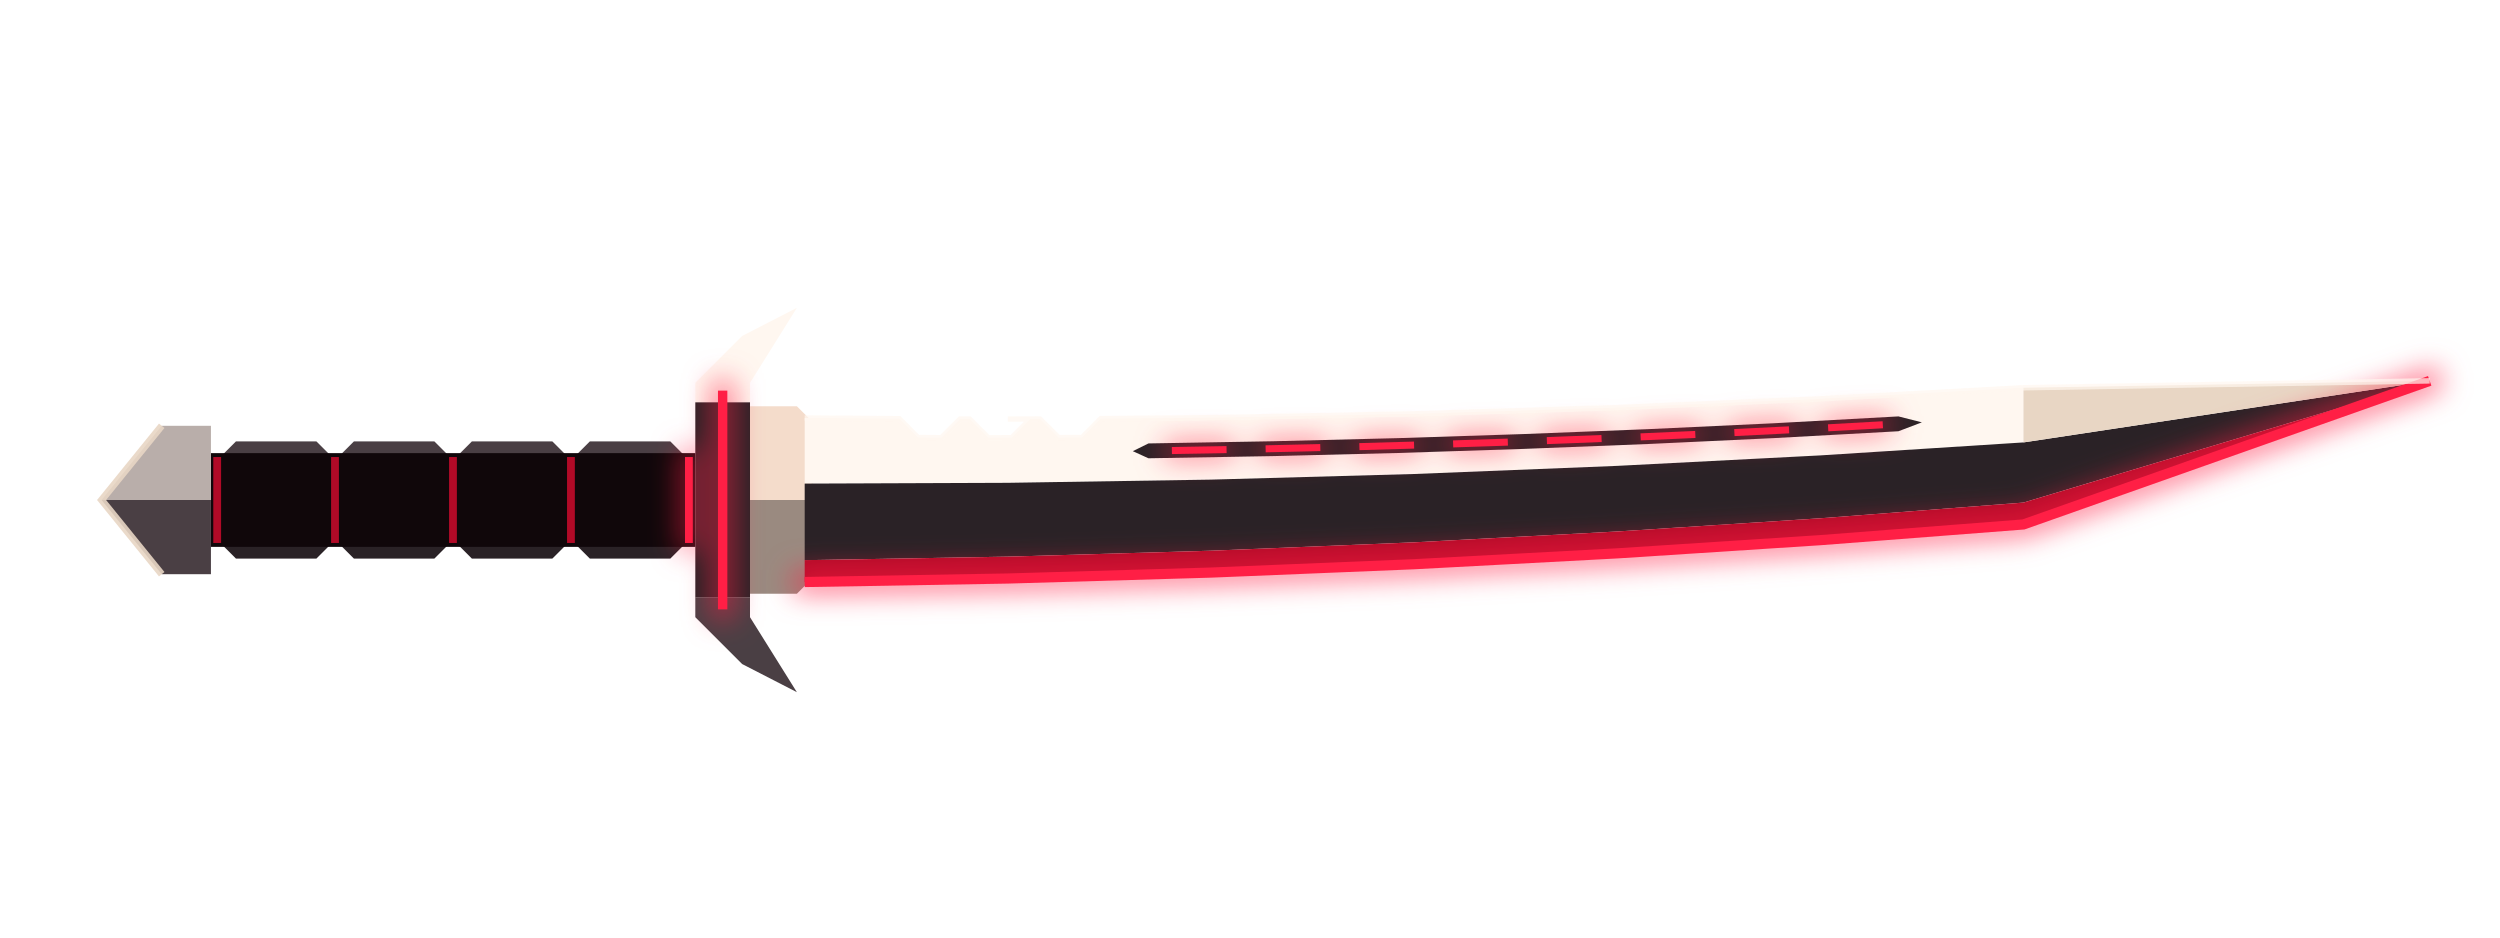
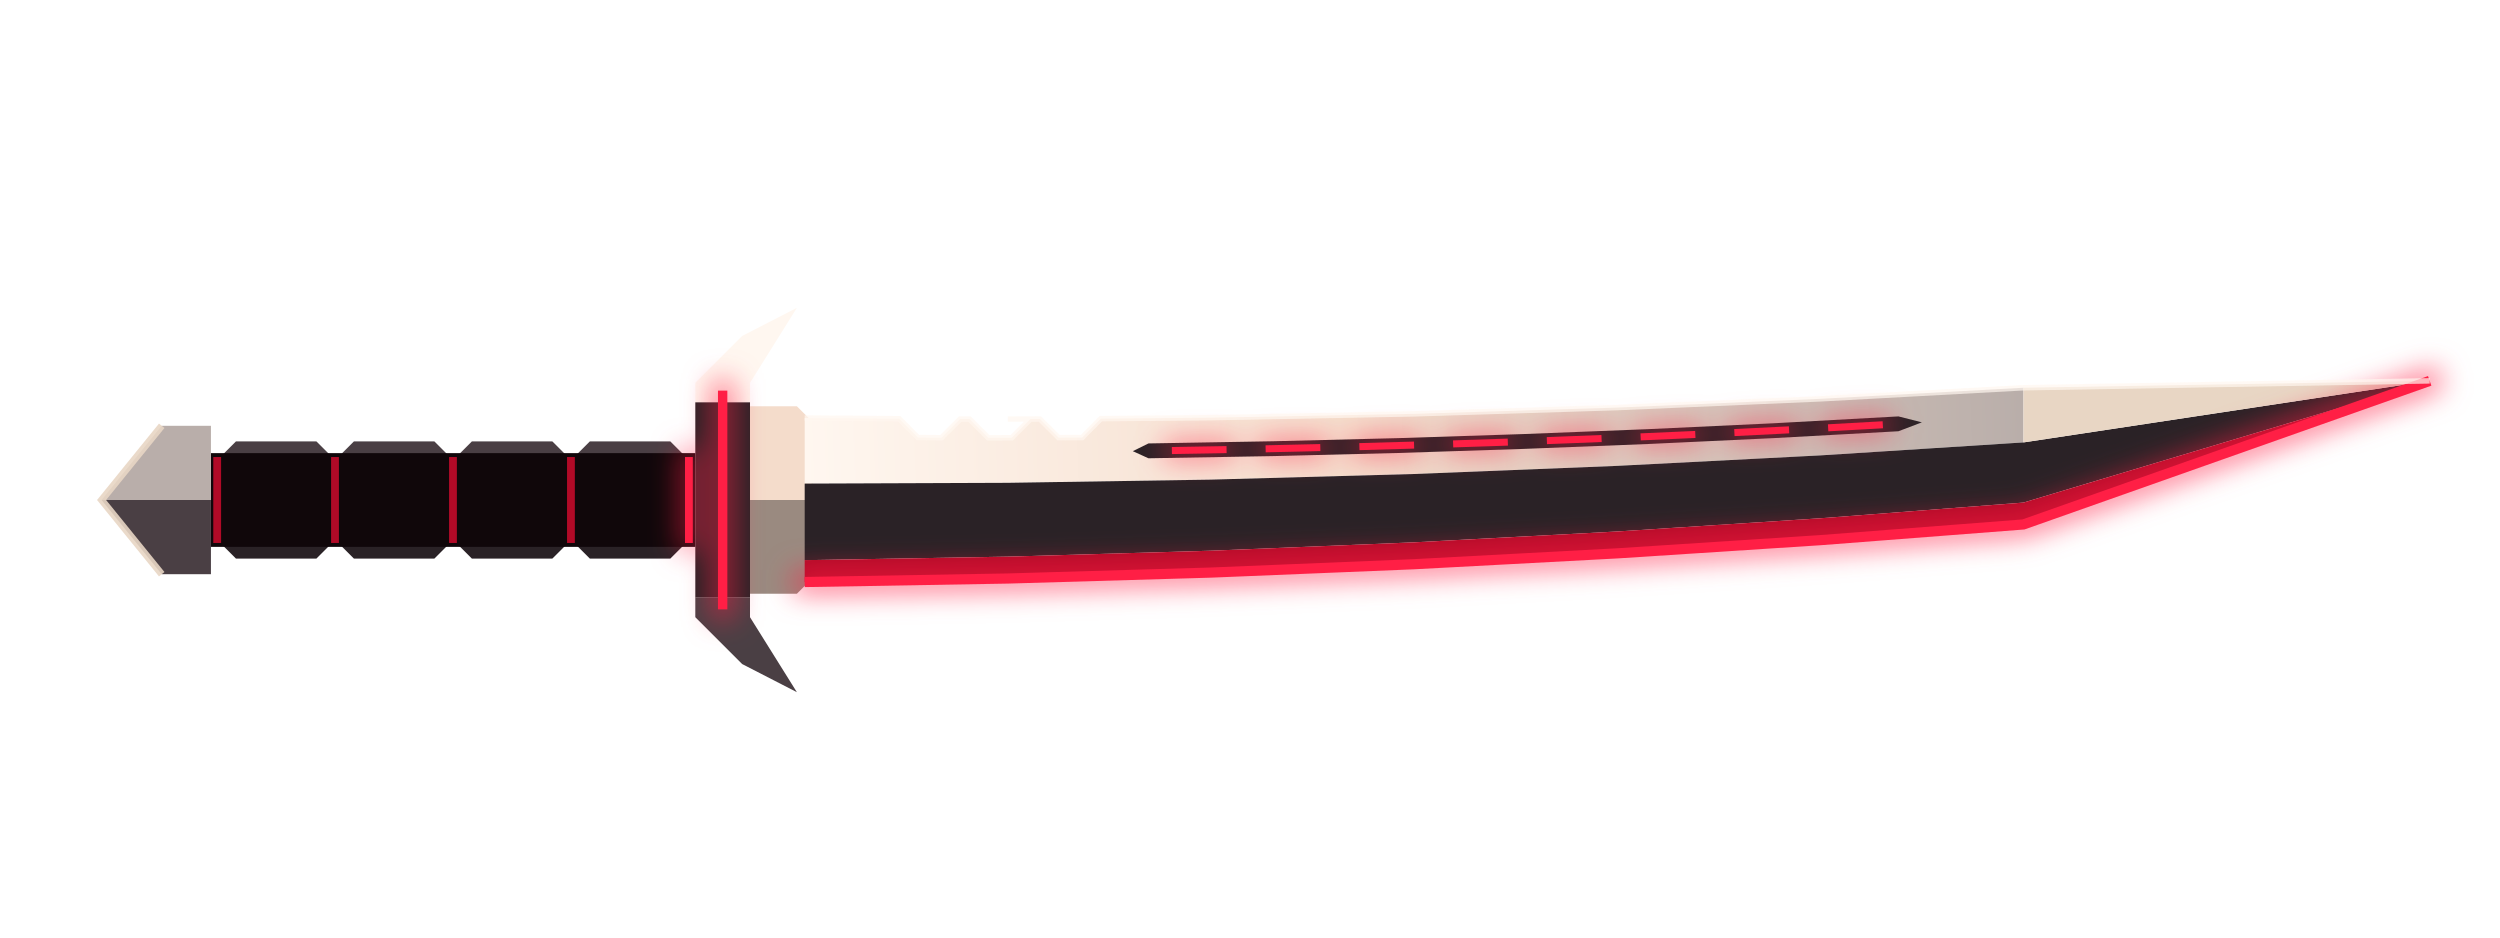
<svg xmlns="http://www.w3.org/2000/svg" viewBox="0 0 320 120" width="320" height="120">
  <defs>
+     <linearGradient id="ruinous-blade-a-sheen" gradientUnits="userSpaceOnUse" x1="103" y1="64" x2="259" y2="58.38">
+       <stop offset="0" stop-color="#fff7f0" />
+       <stop offset="0.45" stop-color="#f4dccb" />
+       <stop offset="1" stop-color="#b9aeaa" />
+     </linearGradient>
    <filter id="ruinous-blade-a-glow" filterUnits="userSpaceOnUse" x="0" y="0" width="320" height="120" color-interpolation-filters="sRGB">
      <feGaussianBlur stdDeviation="1.8" />
    </filter>
  </defs>
  <path d="M96 52L102 52L104 54L104 64L96 64Z" fill="#f4dccb" />
  <path d="M96 64L104 64L104 74L102 76L96 76Z" fill="#9a8a80" />
  <path d="M89 49L95 43L102 39.4L96 49L96 51.5L89 51.5Z" fill="#fff7f0" />
  <path d="M89 51.5L96 51.5L96 76.5L89 76.5ZM87.4 63.25L73.9 63.25L73.9 69.9L75.5 71.5L85.8 71.5L87.4 69.9ZM72.3 63.25L58.8 63.25L58.8 69.9L60.4 71.5L70.7 71.5L72.3 69.9ZM57.2 63.25L43.7 63.25L43.7 69.9L45.3 71.5L55.6 71.5L57.2 69.9ZM42.1 63.25L28.6 63.25L28.6 69.9L30.2 71.5L40.5 71.5L42.1 69.9Z" fill="#2a2226" />
  <path d="M89 76.5L96 76.5L96 79L102 88.6L95 85L89 79ZM87.4 58.1L85.8 56.5L75.5 56.5L73.9 58.1L73.9 63.25L87.4 63.25ZM72.3 58.1L70.7 56.5L60.4 56.5L58.8 58.1L58.8 63.25L72.3 63.25ZM57.2 58.1L55.6 56.5L45.3 56.5L43.7 58.1L43.7 63.25L57.2 63.25ZM42.1 58.1L40.5 56.5L30.2 56.5L28.6 58.1L28.6 63.25L42.1 63.25ZM27 64L13 64L20.7 73.5L27 73.5Z" fill="#4a3f44" />
  <path d="M89 58L27 58L27 70L89 70Z" fill="#10070a" />
  <path d="M27 54.5L20.7 54.5L13 64L27 64Z" fill="#b9aeaa" />
  <g filter="url(#ruinous-blade-a-glow)" fill="none" opacity="0.65" stroke-linejoin="miter" stroke-linecap="square">
    <path d="M88.18 58.5L88.18 69.5" stroke="#ff1f45" stroke-width="2.2" />
    <path d="M92.5 50L92.5 78" stroke="#ff1f45" stroke-width="2.64" />
  </g>
  <path d="M88.18 58.5L88.18 69.5" fill="none" stroke="#ff1f45" stroke-width="1" stroke-linejoin="miter" stroke-miterlimit="8" />
  <path d="M73.08 58.5L73.08 69.5M57.98 58.5L57.98 69.5M42.88 58.5L42.88 69.5M27.8 58.5L27.8 69.5" fill="none" stroke="#b10a27" stroke-width="1" stroke-linejoin="miter" stroke-miterlimit="8" />
  <path d="M92.5 50L92.5 78" fill="none" stroke="#ff1f45" stroke-width="1.2" stroke-linejoin="miter" stroke-miterlimit="8" />
  <path d="M20.7 54.5L13 64L20.7 73.5" fill="none" stroke="#e8d6c4" stroke-width="0.9" opacity="0.9" stroke-linejoin="miter" stroke-miterlimit="8" />
-   <path d="M103 53.5L115.1 53.6L117.5 56.01L120.5 56.03L122.9 53.63L124.1 53.63L126.5 56.04L129.5 56.03L131.9 53.63L129 53.64L133.1 53.63L135.5 56.02L138.5 56.01L140.9 53.59L155 53.46L181 52.97L207 52.17L233 51.05L259 49.63L259 56.63L233 58.29L207 59.63L181 60.67L155 61.39L129 61.8L103 61.9Z" fill="#fff7f0" />
+   <path d="M103 53.5L115.1 53.6L117.5 56.01L120.5 56.03L122.9 53.63L124.1 53.63L126.5 56.04L129.5 56.03L131.9 53.63L129 53.64L133.1 53.63L135.5 56.02L138.5 56.01L140.9 53.59L155 53.46L181 52.97L207 52.17L233 51.05L259 49.63L259 56.63L233 58.29L207 59.63L181 60.67L155 61.39L129 61.8L103 61.9Z" fill="url(#ruinous-blade-a-sheen)" />
  <path d="M103 61.9L129 61.8L155 61.39L181 60.67L207 59.63L233 58.29L259 56.63L259 64.33L233 66.34L207 68.03L181 69.42L155 70.49L129 71.25L103 71.7ZM259 56.63L311 48.75L259 64.33ZM145 57.75L147 56.76L163 56.48L179 56.08L195 55.56L211 54.93L227 54.18L243 53.3L246 54.06L243 55.2L227 56.08L211 56.83L195 57.46L179 57.98L163 58.38L147 58.66ZM161 62.65L163.4 62.59L161.15 69.07L158.75 69.13ZM166.5 62.51L168.9 62.44L166.68 68.85L164.28 68.92ZM172 62.35L174.4 62.28L172.21 68.62L169.81 68.69Z" fill="#2a2226" />
  <path d="M103 71.7L129 71.25L155 70.49L181 69.42L207 68.03L233 66.34L259 64.33L259 67.13L233 69.14L207 70.83L181 72.22L155 73.29L129 74.05L103 74.5ZM259 64.33L311 48.75L259 67.13Z" fill="#b10a27" />
  <path d="M259 49.63L311 48.75L259 56.63Z" fill="#e8d6c4" />
  <g filter="url(#ruinous-blade-a-glow)" fill="none" opacity="0.65" stroke-linejoin="miter" stroke-linecap="square">
    <path d="M150 57.67L157 57.55M162 57.45L169 57.29M174 57.17L181 56.97M186 56.82L193 56.59M198 56.4L205 56.13M210 55.92L217 55.61M222 55.37L229 55.02M234 54.76L241 54.37" stroke="#ff1f45" stroke-width="2" />
    <path d="M103 74.5L129 74.05L155 73.29L181 72.22L207 70.83L233 69.14L259 67.13L311 48.75" stroke="#ff1f45" stroke-width="2.86" />
  </g>
  <path d="M150 57.67L157 57.55M162 57.45L169 57.29M174 57.17L181 56.97M186 56.82L193 56.59M198 56.4L205 56.13M210 55.92L217 55.61M222 55.37L229 55.02M234 54.76L241 54.37" fill="none" stroke="#ff1f45" stroke-width="0.9" stroke-linejoin="miter" stroke-miterlimit="8" />
  <path d="M103 74.5L129 74.05L155 73.29L181 72.22L207 70.83L233 69.14L259 67.13L311 48.75" fill="none" stroke="#ff1f45" stroke-width="1.3" stroke-linejoin="miter" stroke-miterlimit="8" />
  <path d="M103 53.5L115.1 53.6L117.5 56.01L120.5 56.03L122.9 53.63L124.1 53.63L126.5 56.04L129.5 56.03L131.9 53.63L129 53.64L133.1 53.63L135.5 56.02L138.5 56.01L140.9 53.59L155 53.46L181 52.97L207 52.17L233 51.05L259 49.63L311 48.75" fill="none" stroke="#fff7f0" stroke-width="0.7" opacity="0.7" stroke-linejoin="miter" stroke-miterlimit="8" />
</svg>
